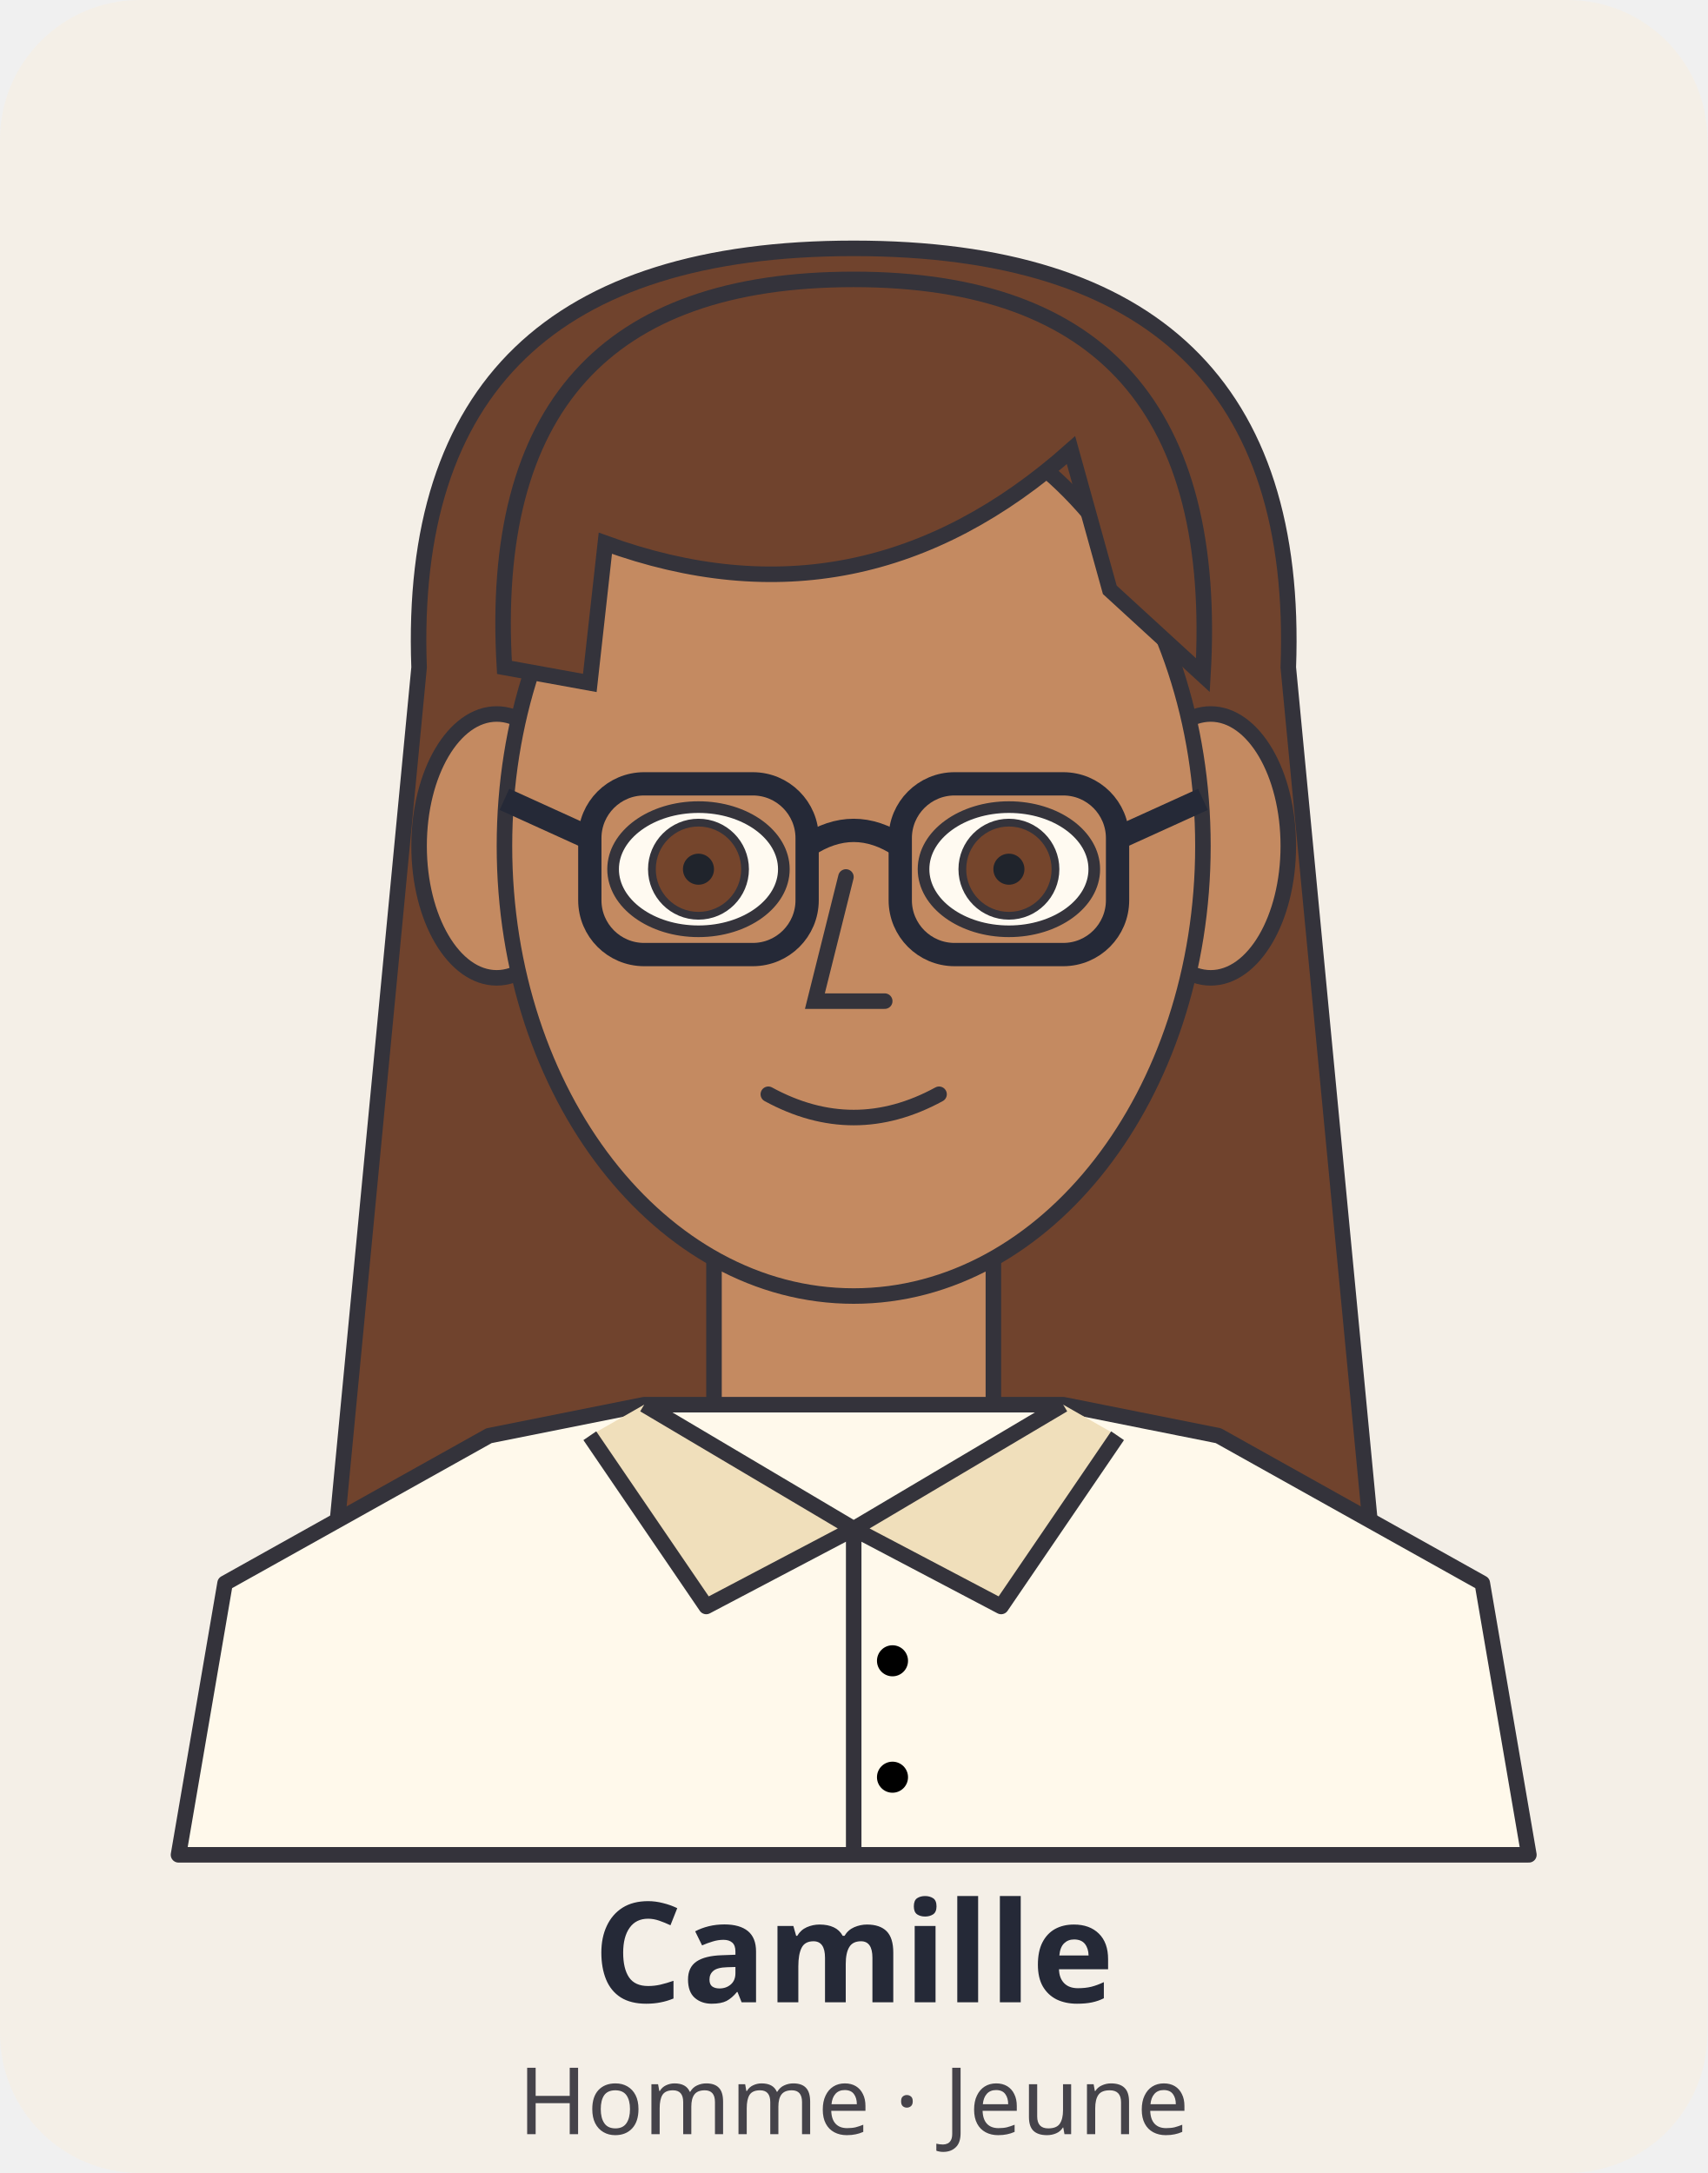
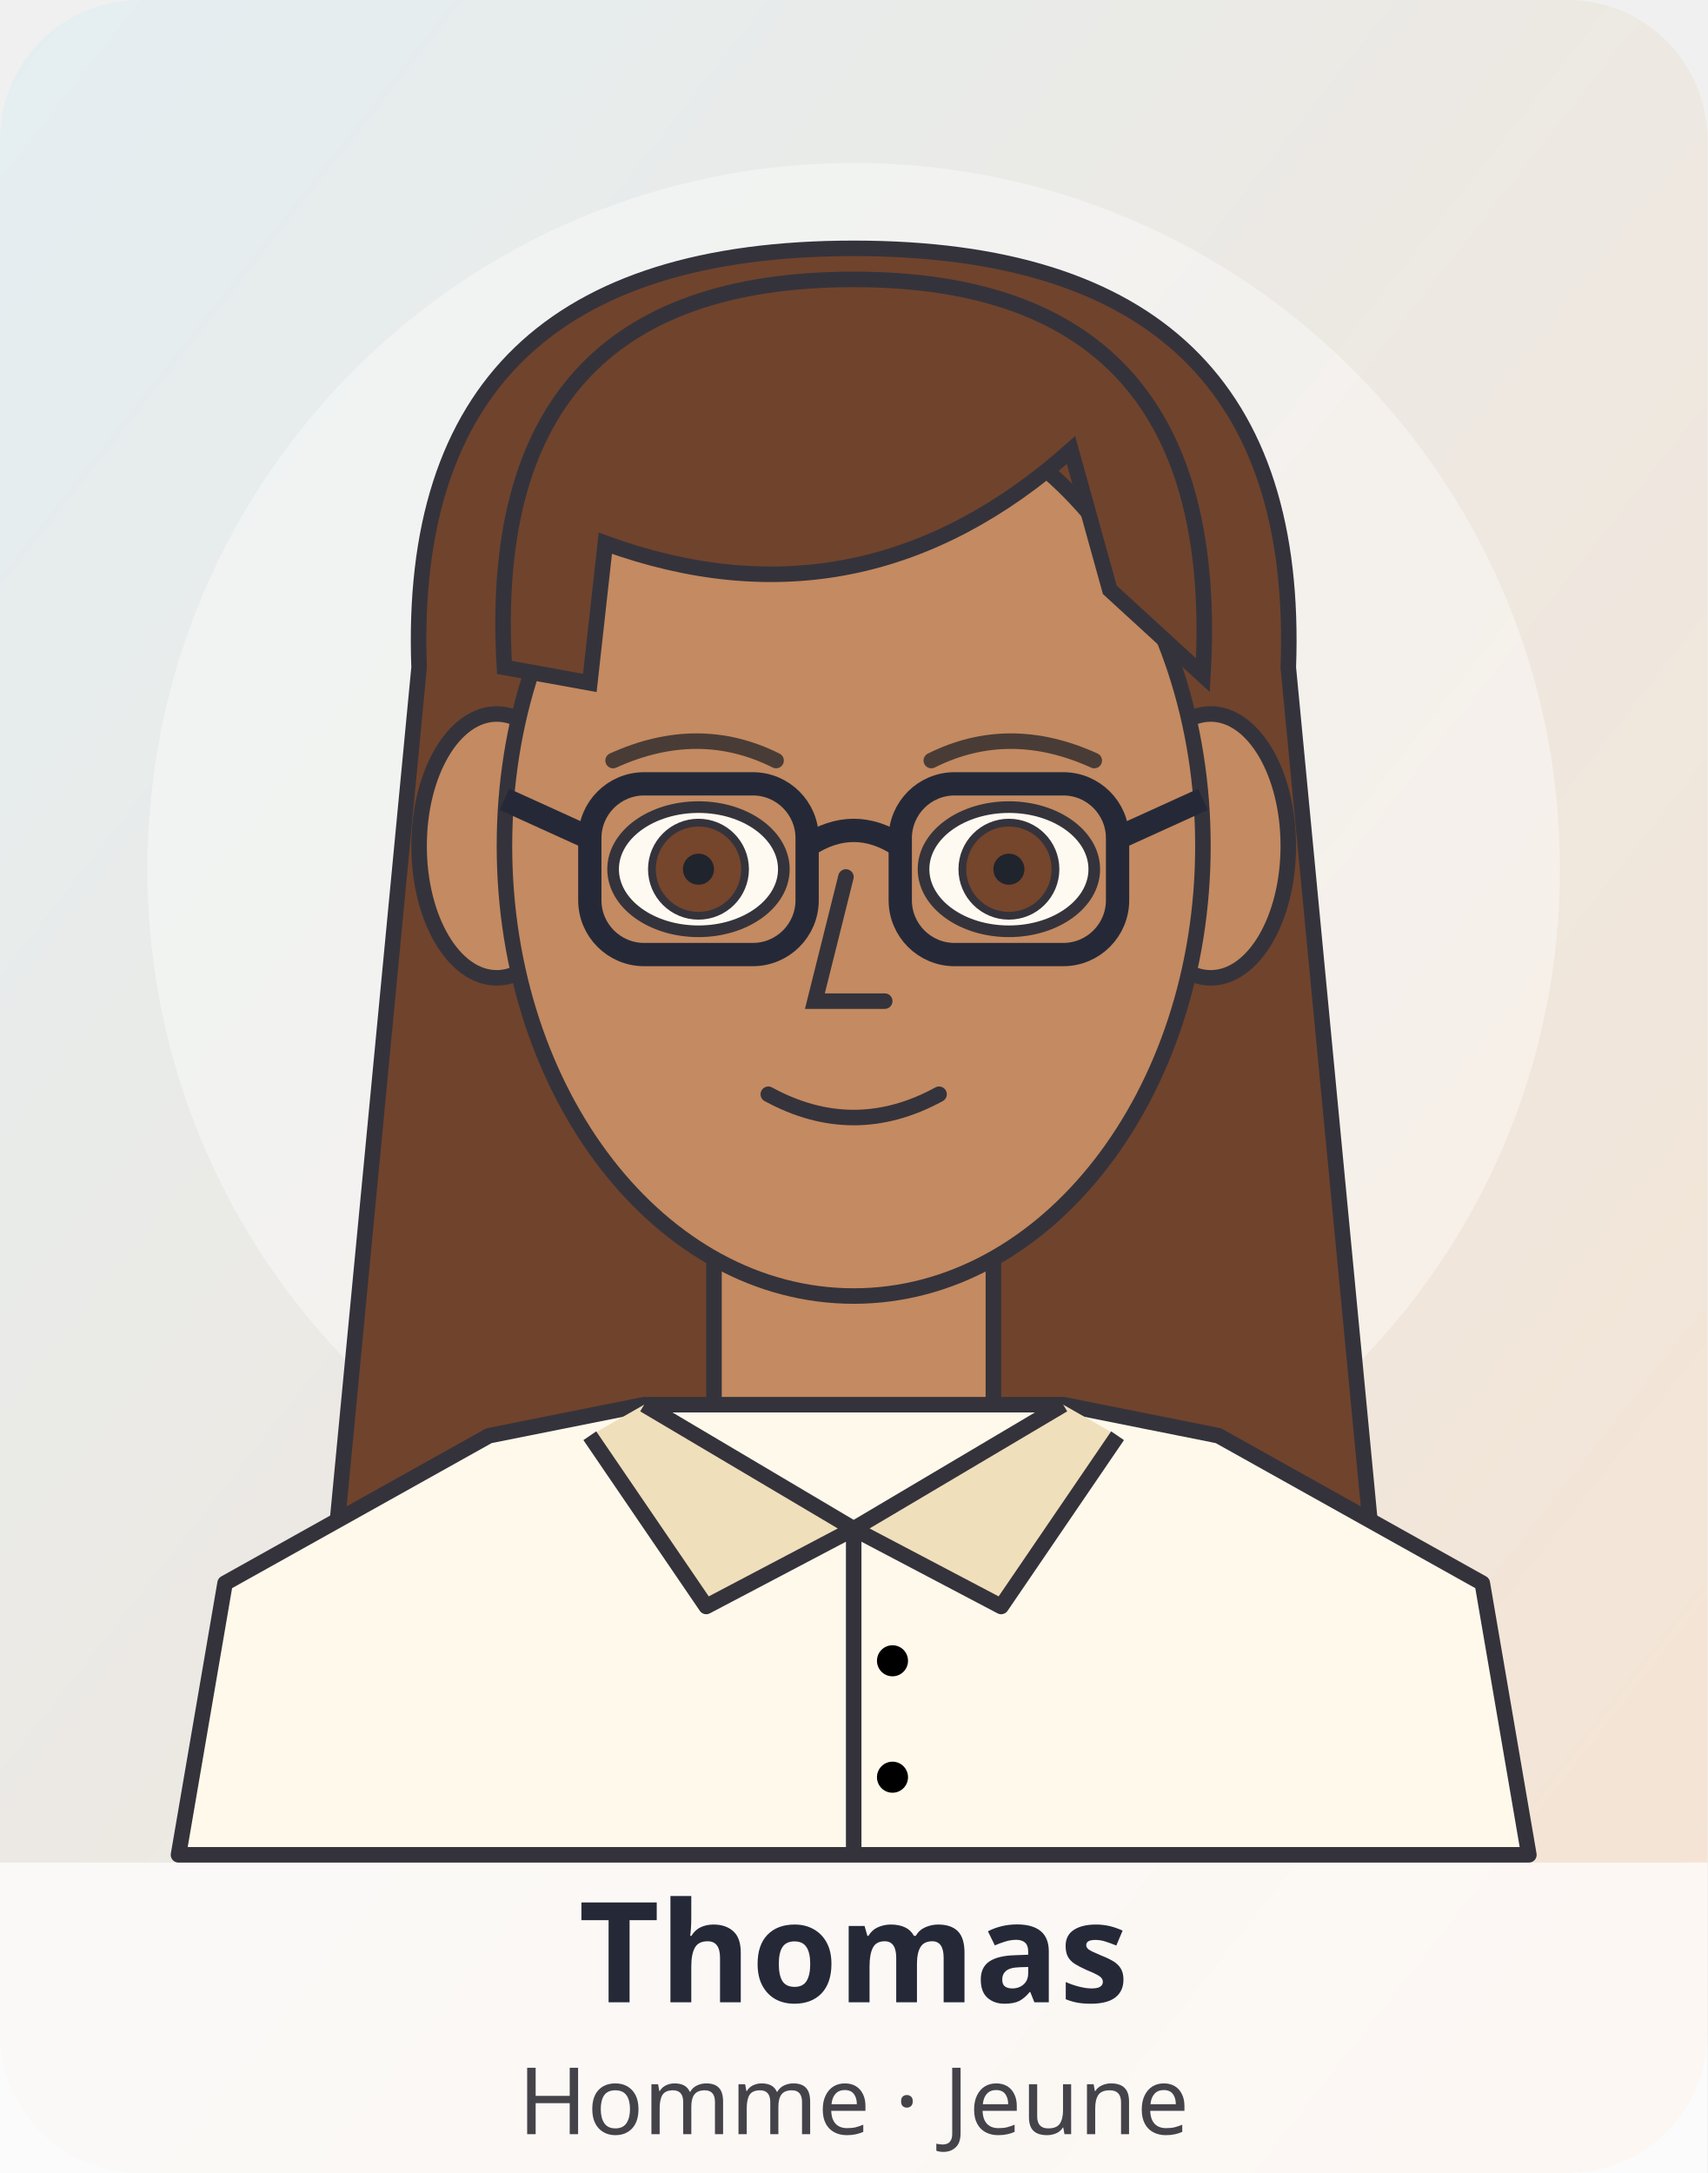
<svg xmlns="http://www.w3.org/2000/svg" viewBox="0 0 220 280" role="img" aria-labelledby="title-c02 desc-c02">
-   <rect width="220" height="280" rx="18" fill="#f4efe7" />
+   <defs>
+     <linearGradient id="fond-c02" x2="1" y2="1">
+       <stop stop-color="#e4eef2" />
+       <stop offset="1" stop-color="#f6e3d2" />
+     </linearGradient>
+   </defs>
+   <rect width="220" height="280" rx="18" fill="url(#fond-c02)" />
+   <circle cx="110" cy="112" r="91" fill="#fff" opacity=".38" />
+   <path d="M0 240 H220 V280 H0Z" fill="#fff" opacity=".72" />
  <path d="M54 86 Q52 32 110 32 Q168 32 166 86 L177 201 Q154 213 142 195 L78 195 Q62 213 43 201Z" fill="#70432d" stroke="#34333b" stroke-width="2" />
  <path d="M92 153 V186 Q110 203 128 186 V153" fill="#c48a61" stroke="#34333b" stroke-width="2" />
  <path d="M83 181 L63 185 L29 204 L23 239 L197 239 L191 204 L157 185 L137 181Z" fill="#fff9eb" stroke="#34333b" stroke-width="2" stroke-linejoin="round" />
  <path d="M83 181 L110 197 L91 207 L76 185 M137 181 L110 197 L129 207 L144 185 M110 197 V239" fill="#f0dfbb" stroke="#34333b" stroke-width="2" stroke-linejoin="round" />
  <circle cx="115" cy="214" r="2" />
  <circle cx="115" cy="229" r="2" />
  <g fill="#c48a61" stroke="#34333b" stroke-width="2">
    <ellipse cx="64" cy="109" rx="10" ry="17" />
    <ellipse cx="156" cy="109" rx="10" ry="17" />
    <ellipse cx="110" cy="109" rx="45" ry="58" />
  </g>
  <path d="M65 86 Q62 36 110 36 Q158 36 155 87 L143 76 L138 58 Q111 82 78 70 L76 88Z" fill="#70432d" stroke="#34333b" stroke-width="2" />
  <g fill="#fffaf1" stroke="#34333b" stroke-width="1.5">
    <ellipse cx="90" cy="112" rx="11" ry="8" />
    <ellipse cx="130" cy="112" rx="11" ry="8" />
  </g>
  <g fill="#75452c" stroke="#34333b" stroke-width="1">
    <circle cx="90" cy="112" r="6" />
    <circle cx="130" cy="112" r="6" />
  </g>
  <g fill="#20242c">
    <circle cx="90" cy="112" r="2" />
    <circle cx="130" cy="112" r="2" />
  </g>
+   <path d="M79 98 Q90 93 100 98 M120 98 Q130 93 141 98" fill="none" stroke="#493c36" stroke-width="2" stroke-linecap="round" />
  <path d="M109 113 L105 129 L114 129 M99 141 Q110 147 121 141" fill="none" stroke="#34333b" stroke-width="2" stroke-linecap="round" />
  <g fill="none" stroke="#252937" stroke-width="3">
    <rect x="76" y="101" width="28" height="22" rx="7" />
    <rect x="116" y="101" width="28" height="22" rx="7" />
    <path d="M104 109 Q110 105 116 109 M76 108 L65 103 M144 108 L155 103" />
  </g>
-   <text x="110" y="258" text-anchor="middle" font-family="sans-serif" font-size="18" font-weight="700" fill="#252937">Camille</text>
+   <text x="110" y="258" text-anchor="middle" font-family="sans-serif" font-size="18" font-weight="700" fill="#252937">Thomas</text>
  <text x="110" y="275" text-anchor="middle" font-family="sans-serif" font-size="12" fill="#45434a">Homme · Jeune</text>
</svg>
